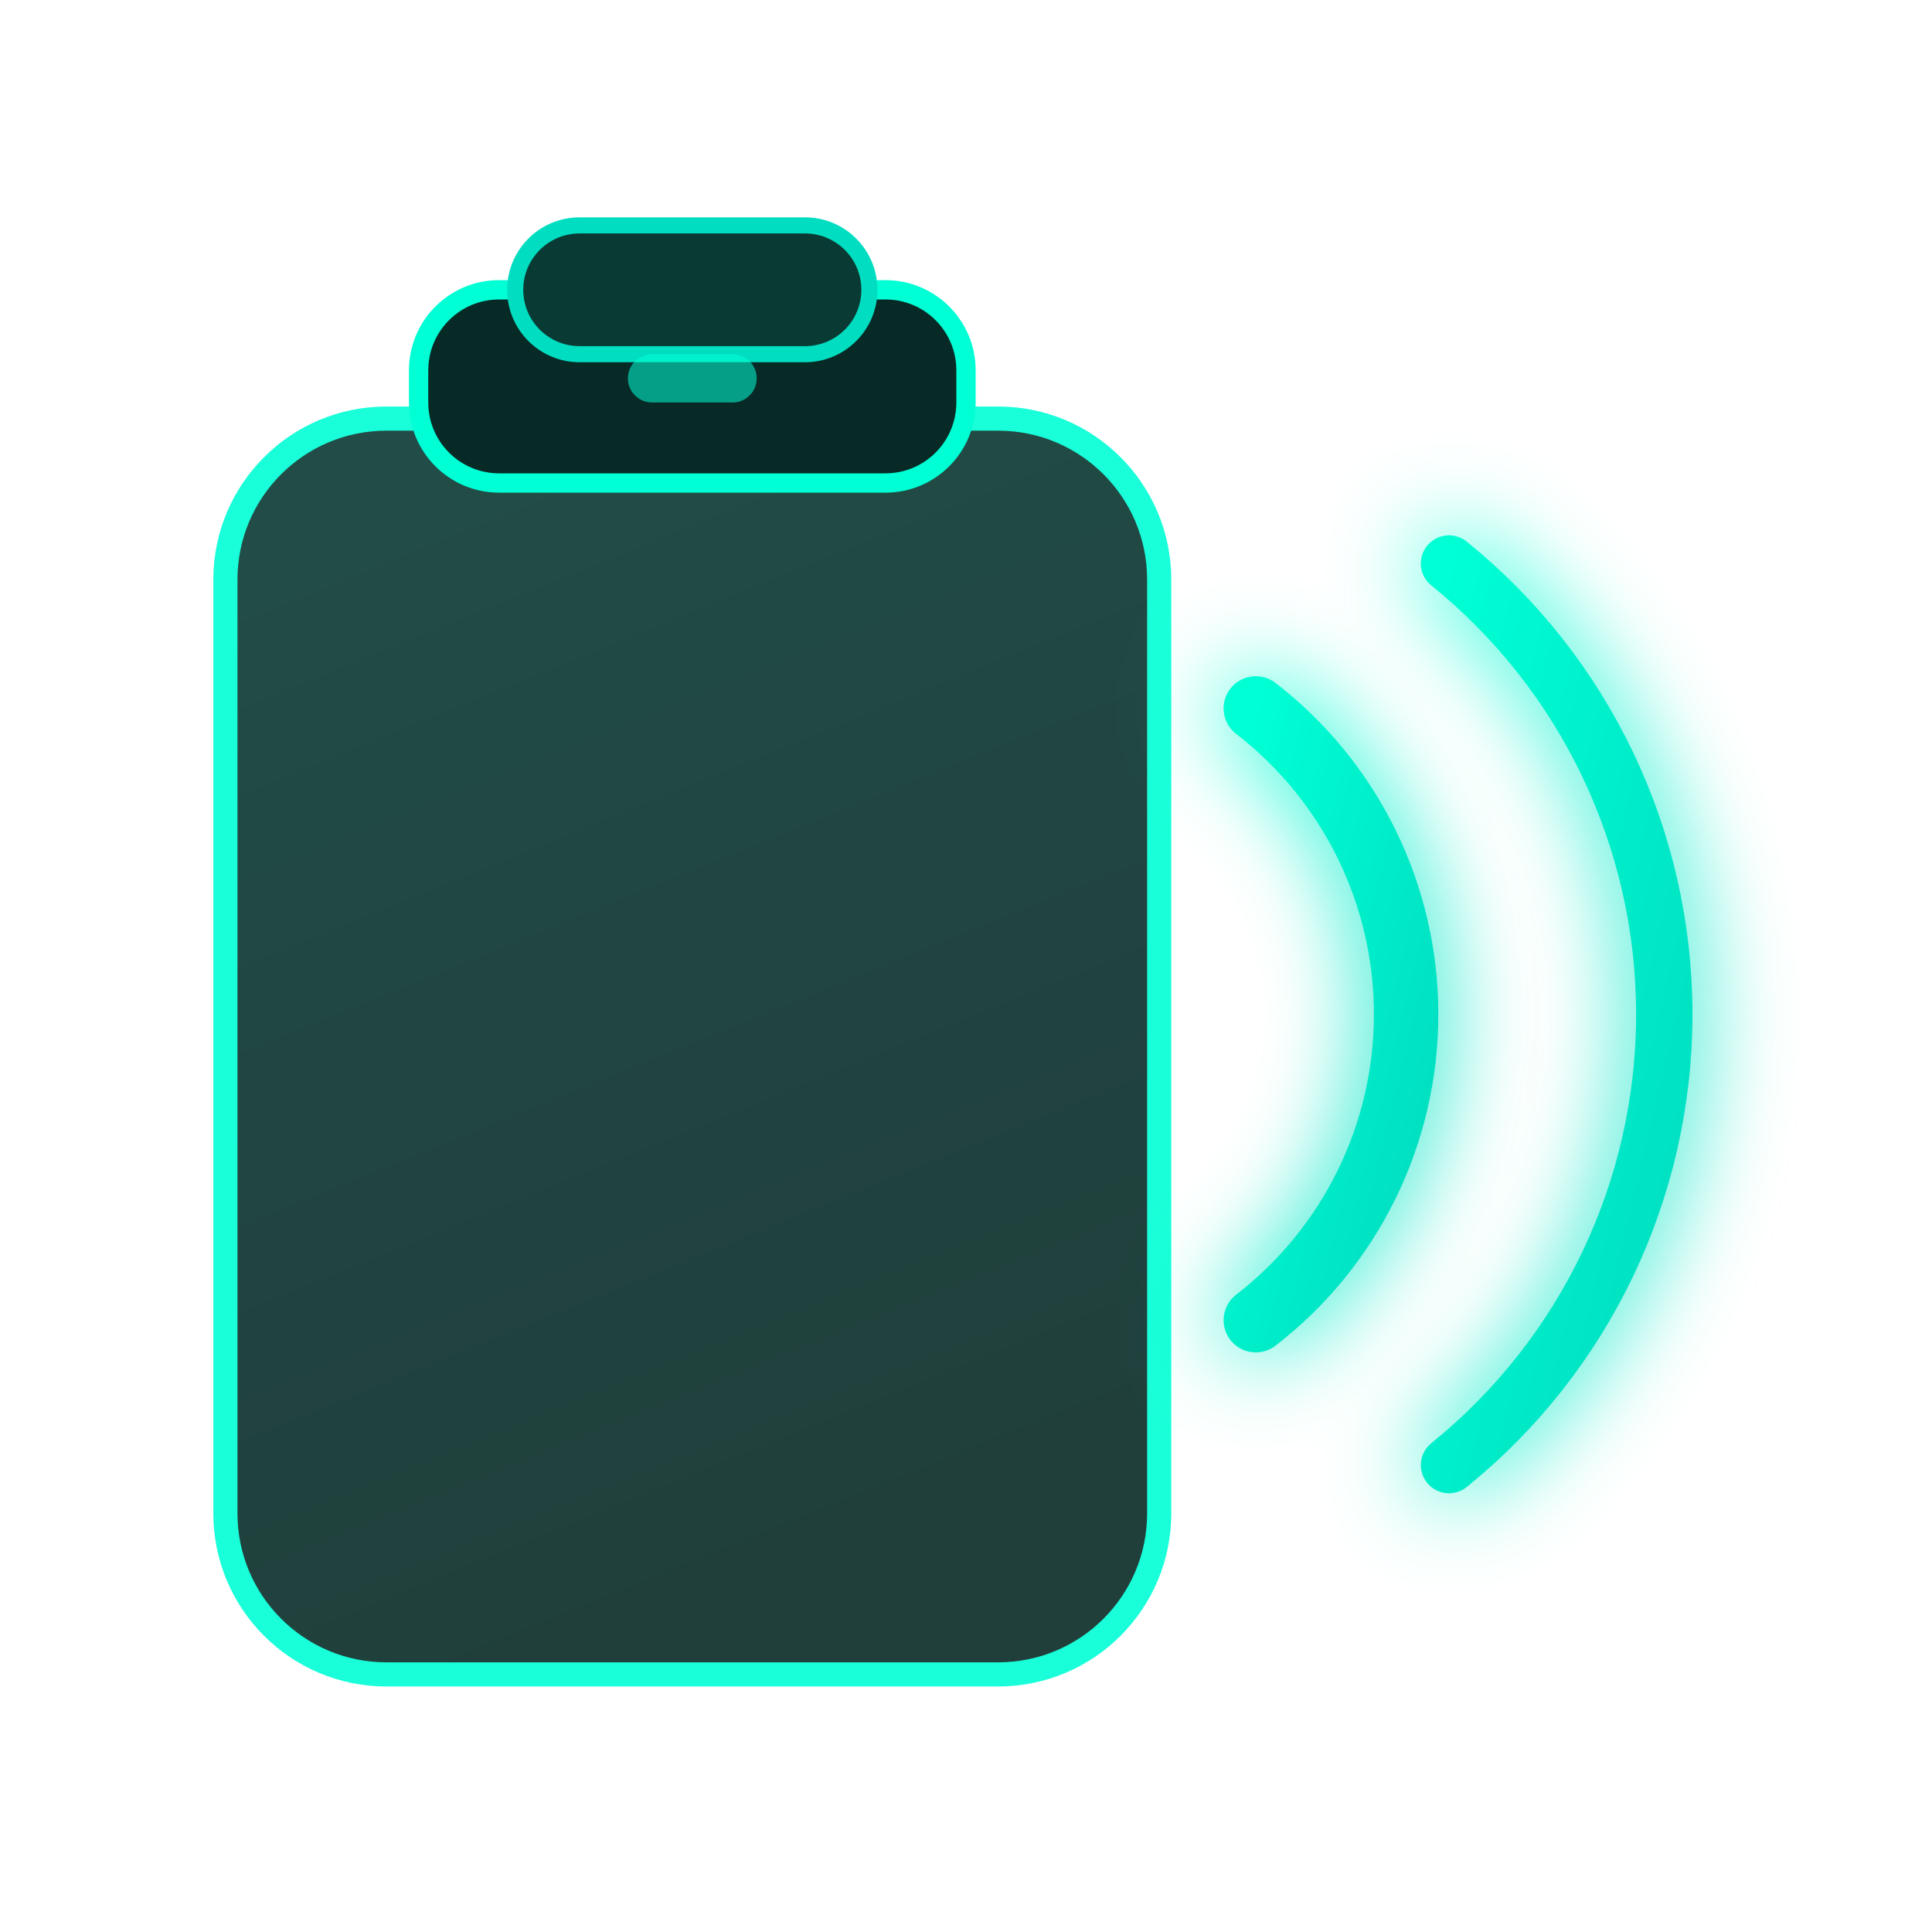
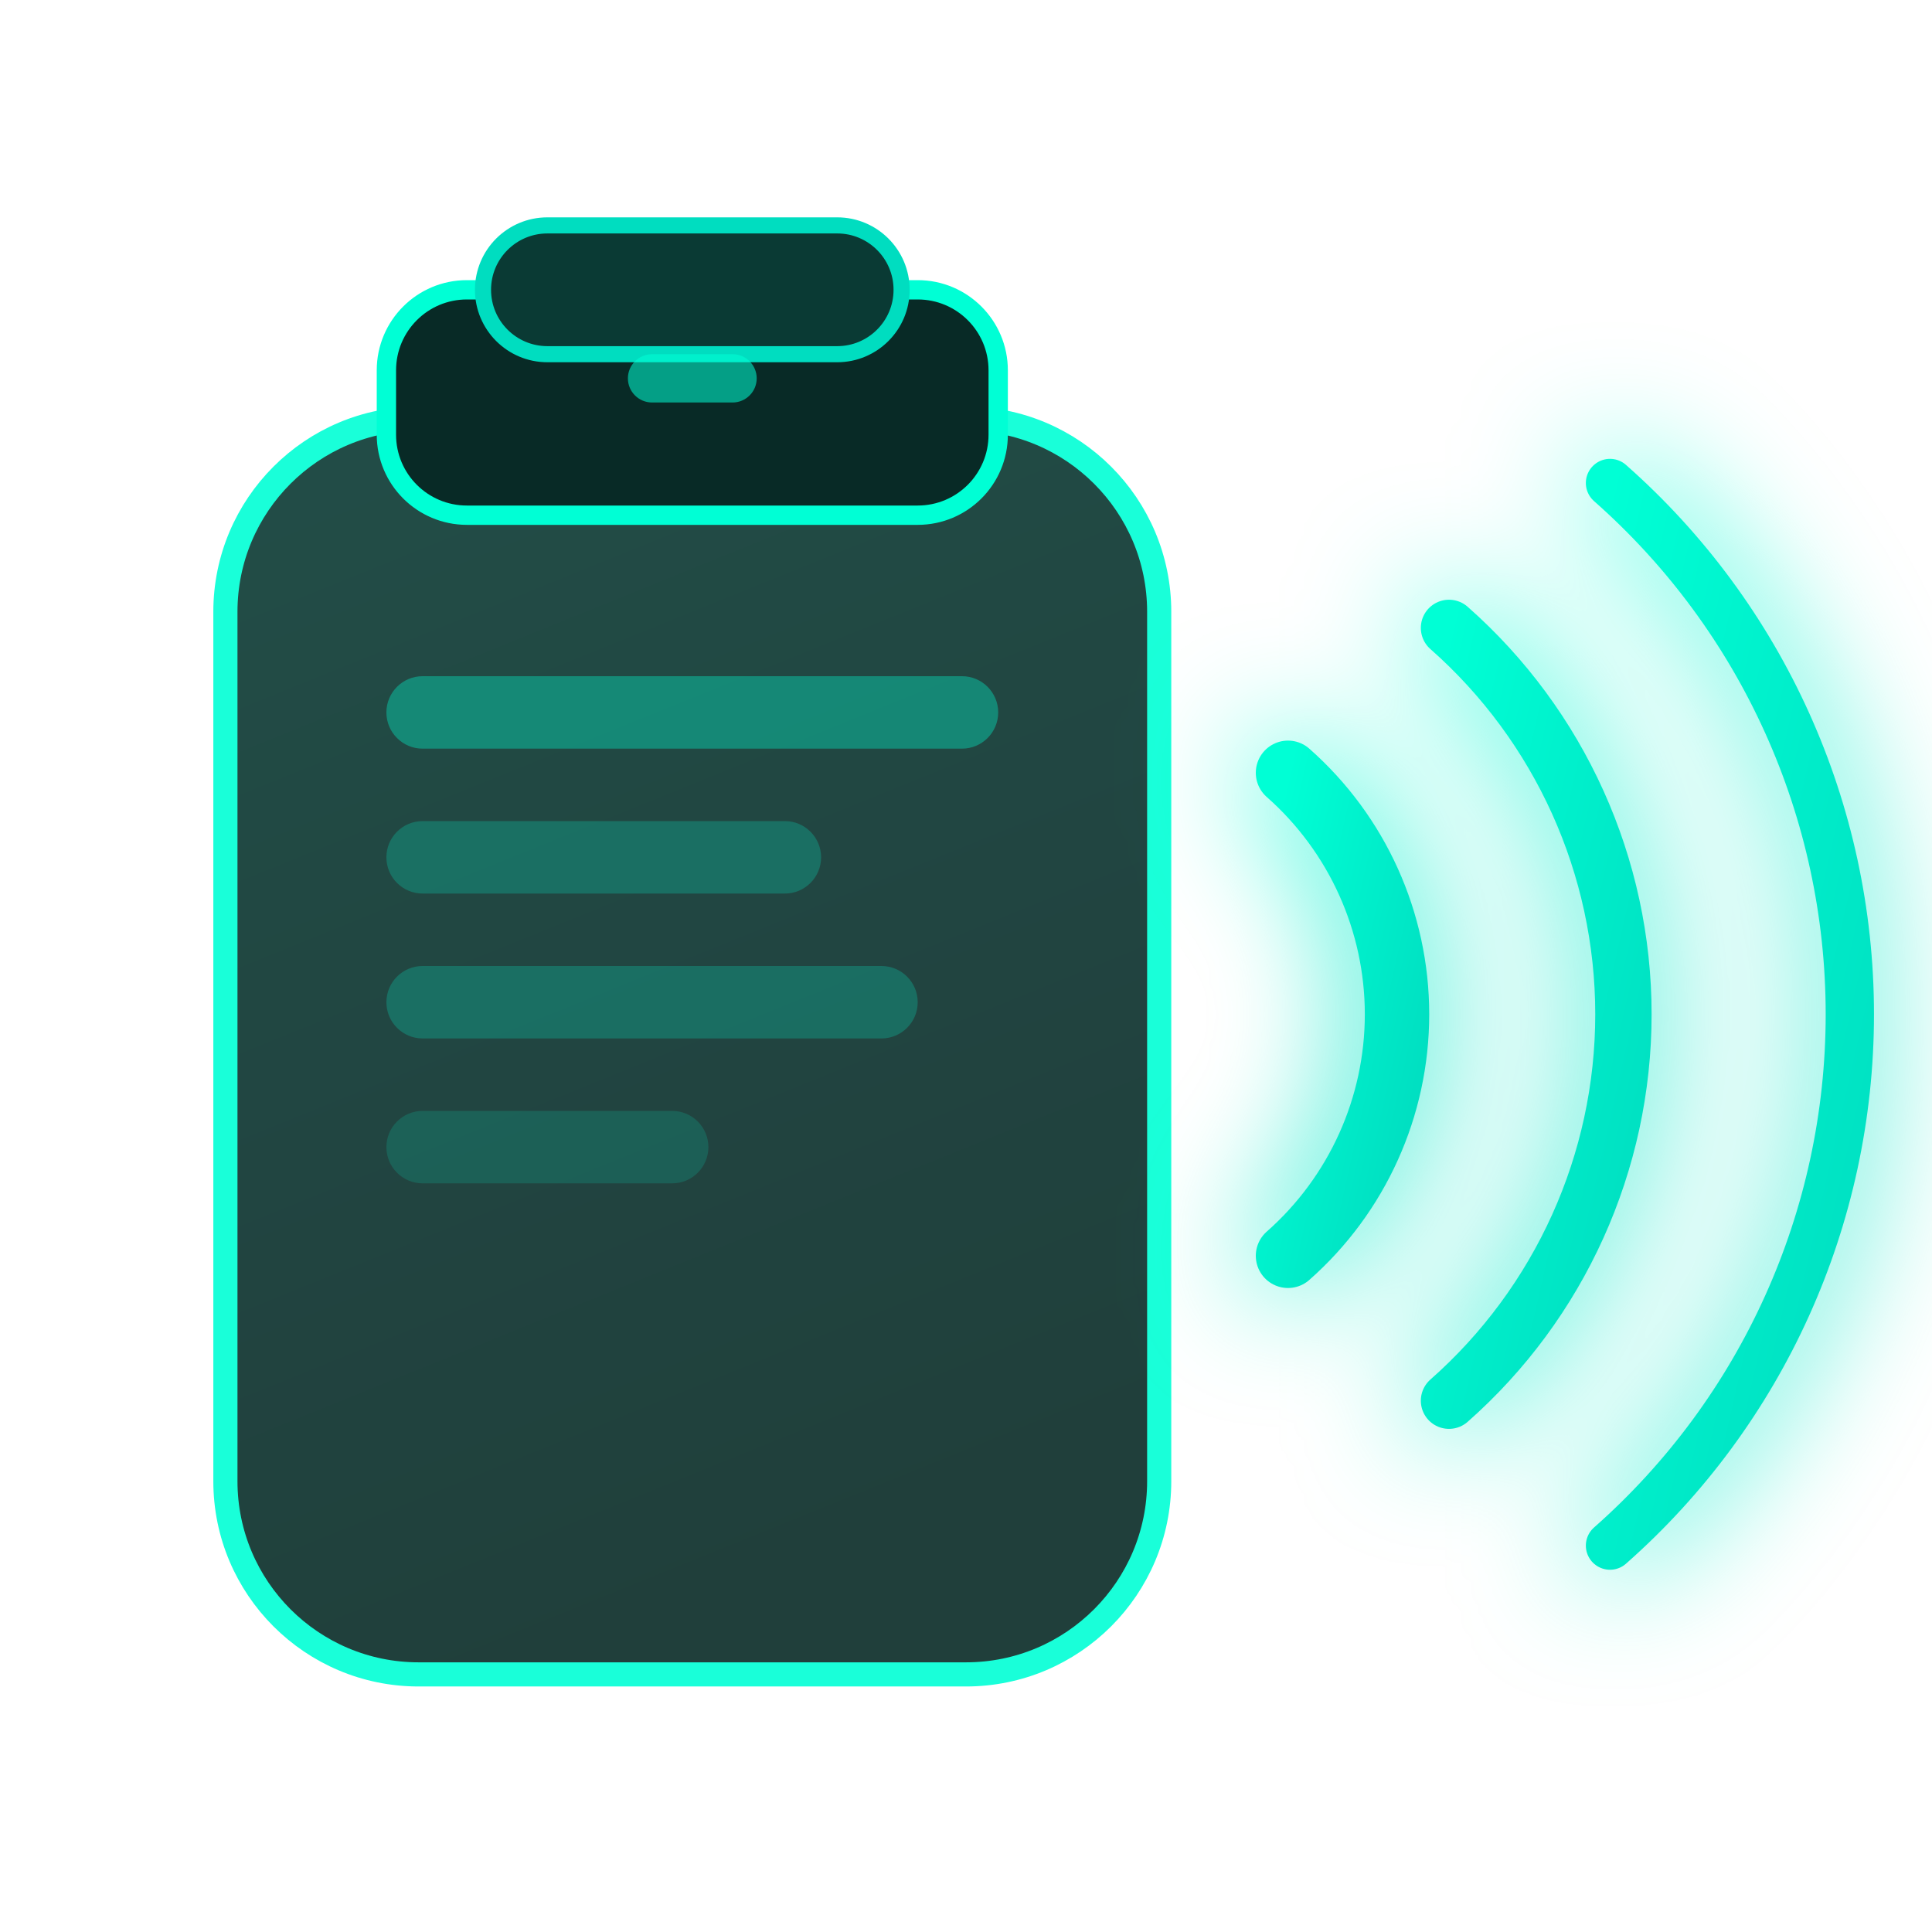
<svg xmlns="http://www.w3.org/2000/svg" width="120" height="120" viewBox="0 0 120 120" fill="none">
  <defs>
    <linearGradient id="boardGrad" x1="0" y1="0" x2="0.3" y2="1">
      <stop stop-color="#0A3A34" />
      <stop offset="1" stop-color="#082A26" />
    </linearGradient>
    <linearGradient id="arcGrad" x1="0" y1="0" x2="1" y2="1">
      <stop stop-color="#00FFD5" />
      <stop offset="1" stop-color="#00DDC0" />
    </linearGradient>
    <filter id="glow" x="-50%" y="-50%" width="200%" height="200%">
-       <feGaussianBlur stdDeviation="3" result="blur" />
+       <feGaussianBlur stdDeviation="4" result="blur" />
      <feMerge>
        <feMergeNode in="blur" />
        <feMergeNode in="SourceGraphic" />
      </feMerge>
    </filter>
  </defs>
-   <rect x="14" y="26" width="58" height="78" rx="10" fill="url(#boardGrad)" stroke="#00FFD5" stroke-width="1.5" opacity="0.9" />
-   <rect x="26" y="18" width="34" height="12" rx="5" fill="#082A26" stroke="#00FFD5" stroke-width="1.2" />
-   <rect x="32" y="14" width="22" height="8" rx="4" fill="#0A3A34" stroke="#00DDC0" stroke-width="1" />
+   <rect x="14" y="26" width="58" height="78" rx="12" fill="url(#boardGrad)" stroke="#00FFD5" stroke-width="1.5" opacity="0.9" />
+   <rect x="24" y="18" width="38" height="14" rx="5" fill="#082A26" stroke="#00FFD5" stroke-width="1.2" />
+   <rect x="30" y="14" width="26" height="8" rx="4" fill="#0A3A34" stroke="#00DDC0" stroke-width="1" />
  <rect x="39" y="22" width="8" height="3" rx="1.5" fill="#00FFD5" opacity="0.55" />
+   <rect x="24" y="42" width="38" height="4.5" rx="2.25" fill="#00FFD5" opacity="0.35" />
+   <rect x="24" y="51" width="27" height="4.5" rx="2.25" fill="#00FFD5" opacity="0.22" />
+   <rect x="24" y="60" width="33" height="4.5" rx="2.25" fill="#00FFD5" opacity="0.22" />
+   <rect x="24" y="69" width="20" height="4.5" rx="2.25" fill="#00FFD5" opacity="0.15" />
  <g filter="url(#glow)">
-     <path d="M78 44 A 24 24 0 0 1 78 82" stroke="url(#arcGrad)" stroke-width="4" stroke-linecap="round" fill="none" />
-     <path d="M90 35 A 36 36 0 0 1 90 91" stroke="url(#arcGrad)" stroke-width="3.5" stroke-linecap="round" fill="none" />
+     <path d="M80 48 A 20 20 0 0 1 80 78" stroke="url(#arcGrad)" stroke-width="4" stroke-linecap="round" fill="none" />
+     <path d="M90 39 A 32 32 0 0 1 90 87" stroke="url(#arcGrad)" stroke-width="3.5" stroke-linecap="round" fill="none" />
+     <path d="M100 30 A 44 44 0 0 1 100 96" stroke="url(#arcGrad)" stroke-width="3" stroke-linecap="round" fill="none" />
  </g>
</svg>
